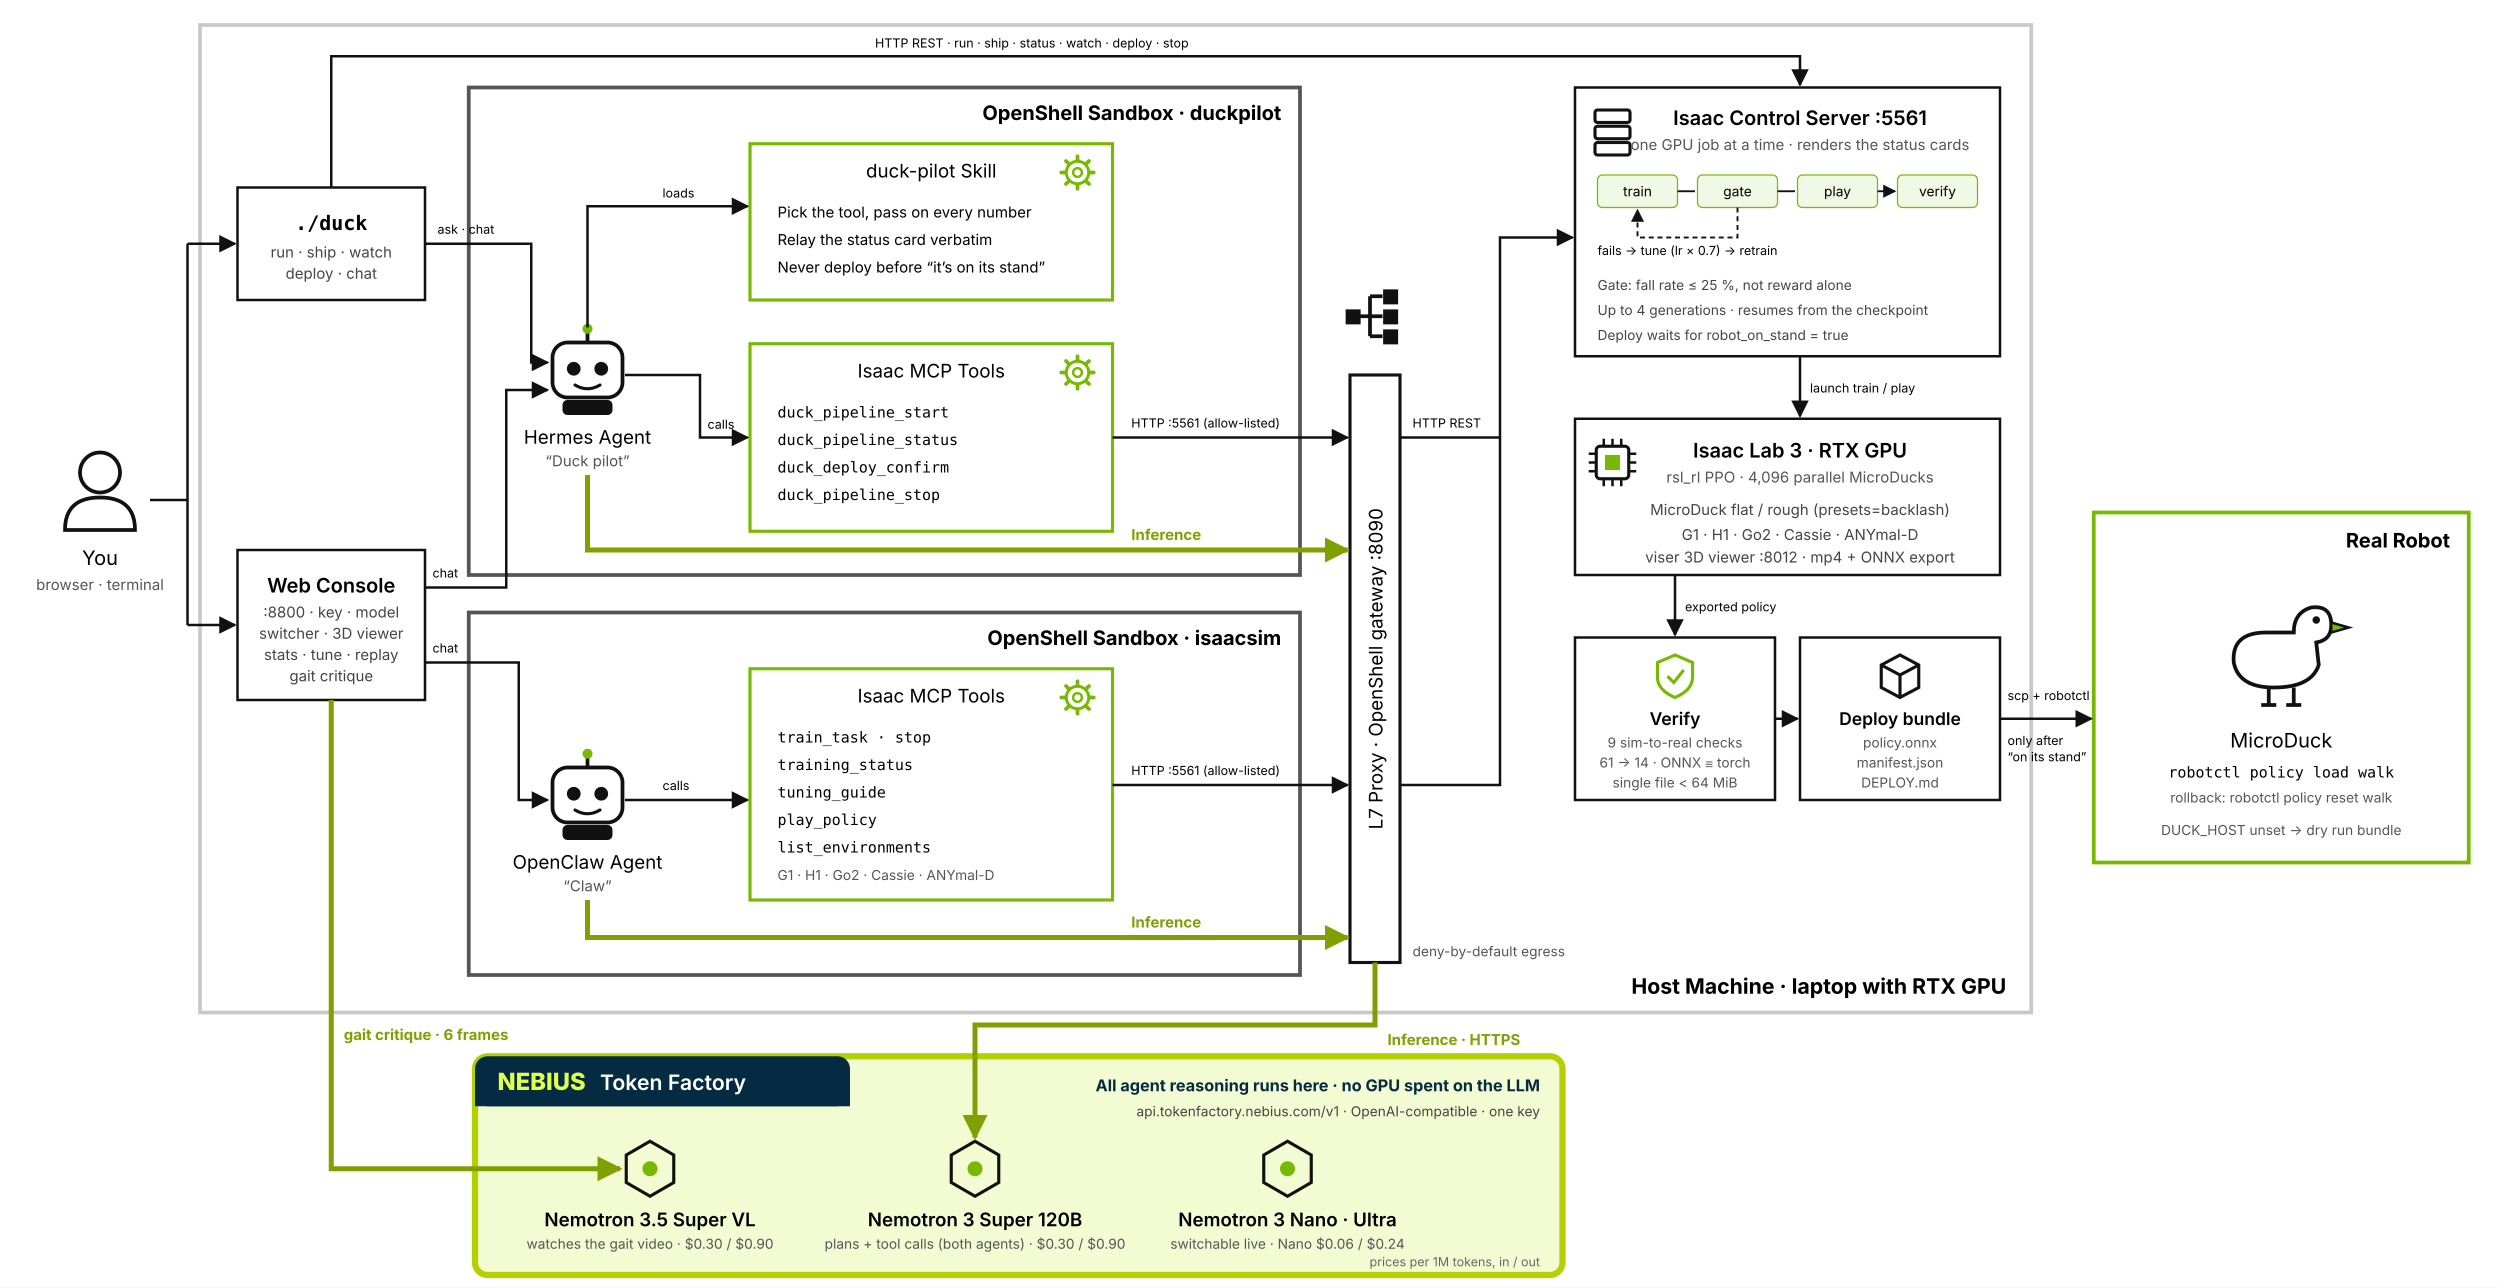
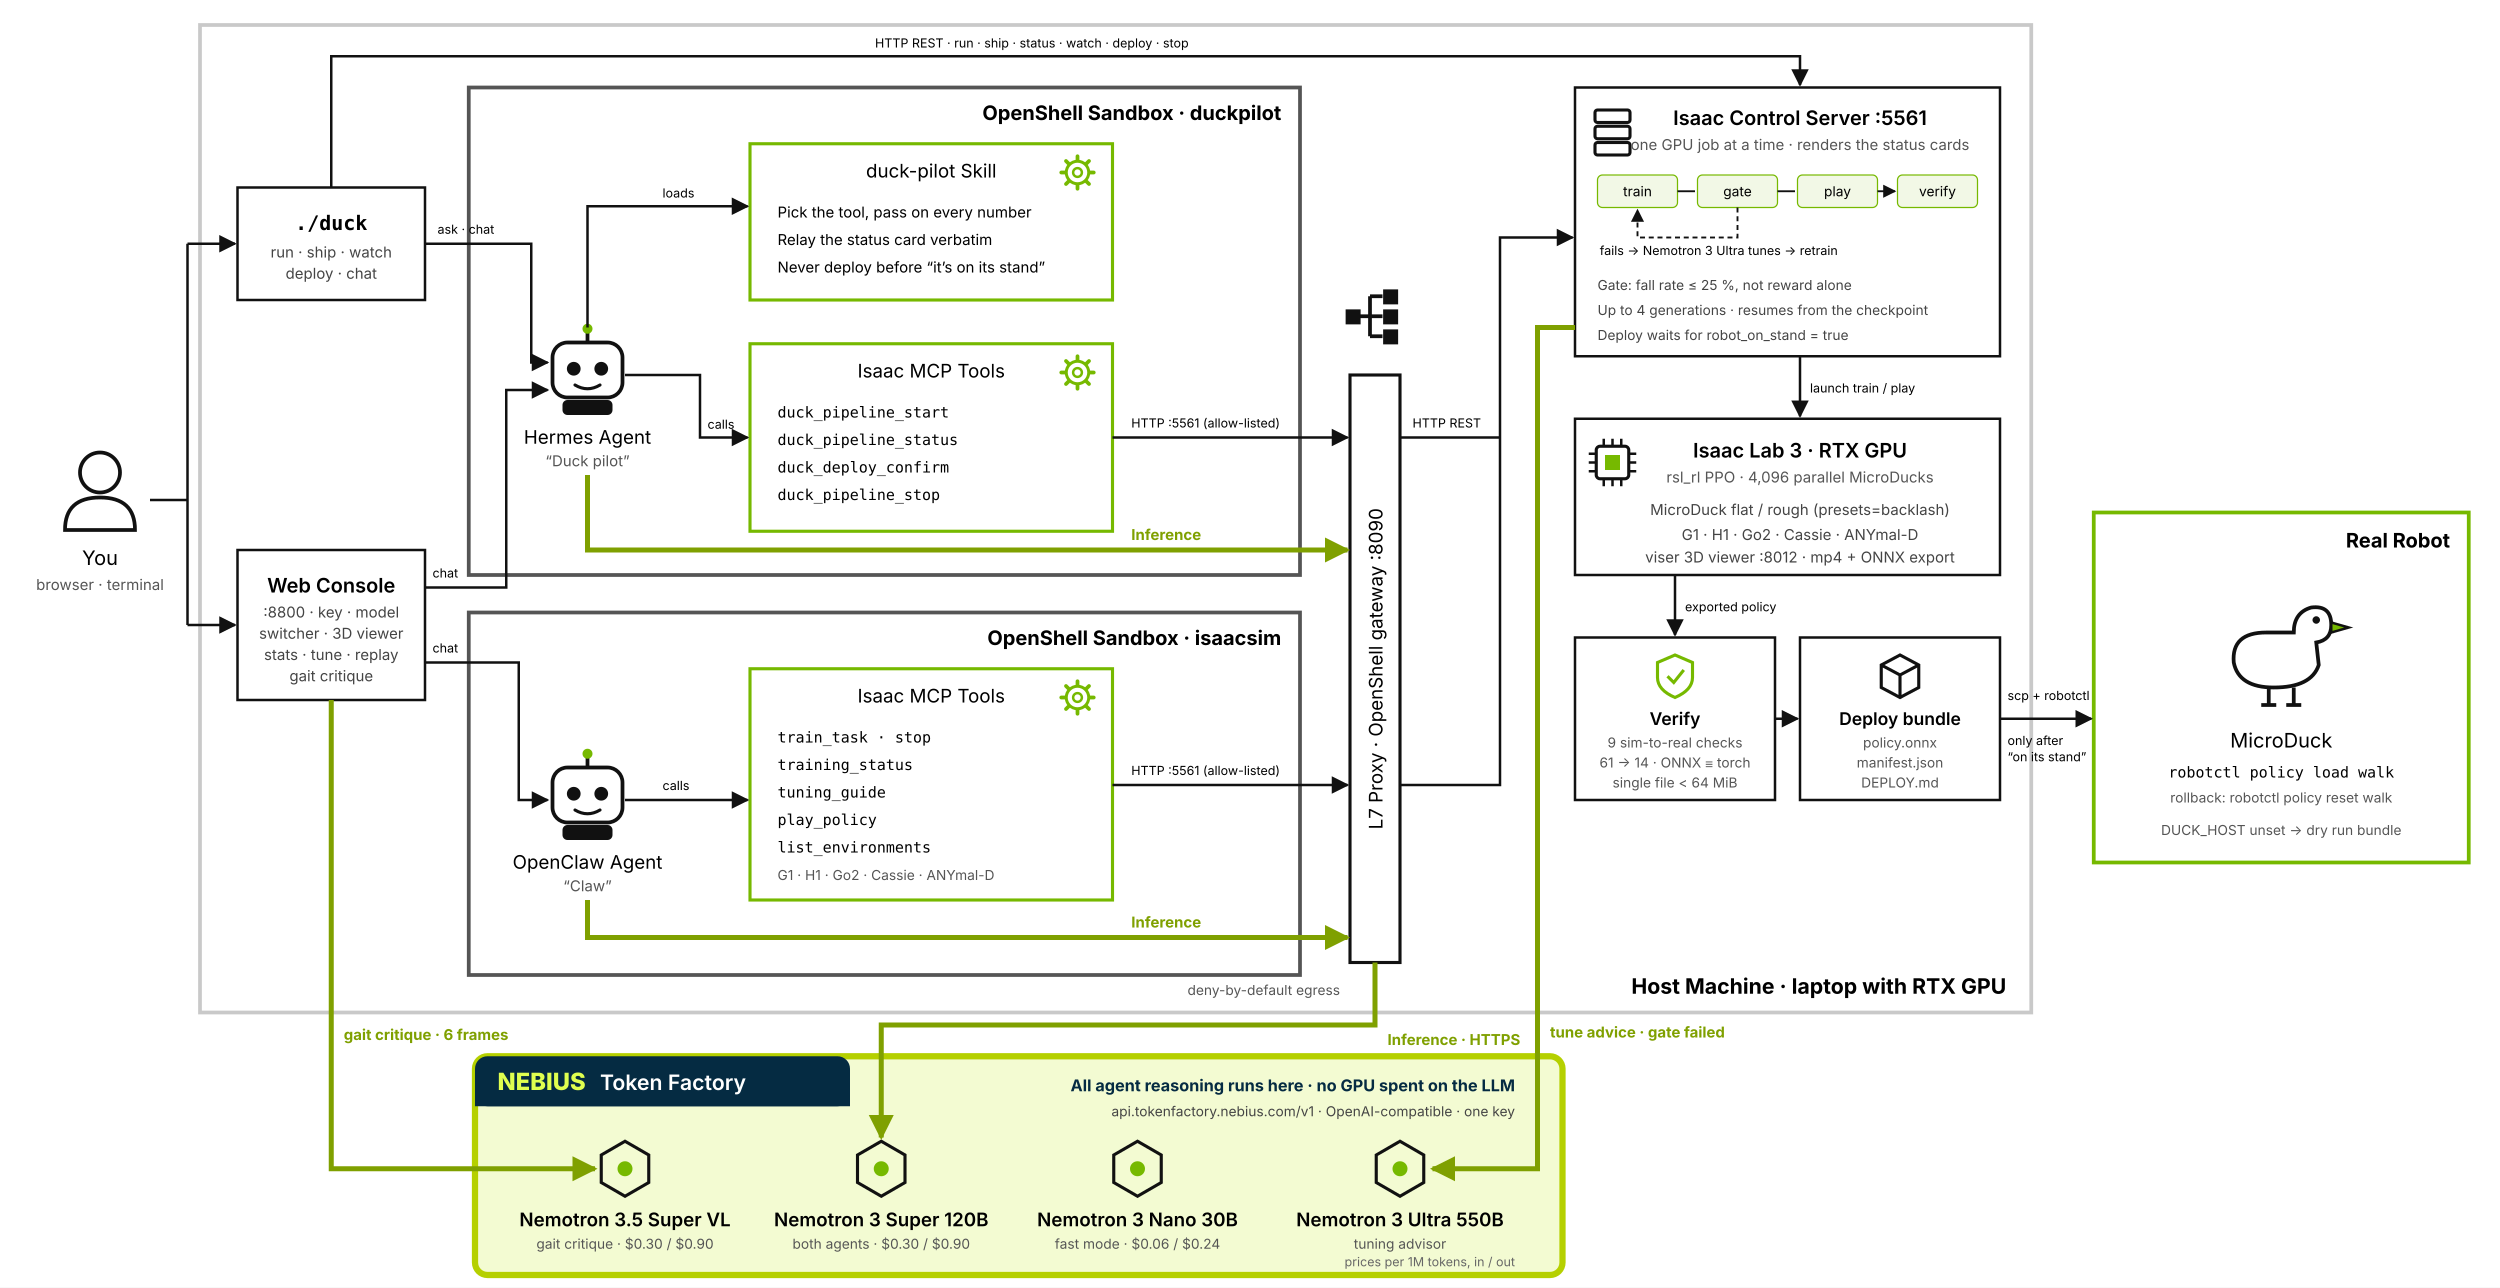
<svg xmlns="http://www.w3.org/2000/svg" width="2000" height="1030" viewBox="0 0 2000 1030" font-family="Inter, 'Helvetica Neue', Helvetica, Arial, sans-serif">
  <defs>
    <marker id="a" viewBox="0 0 10 10" refX="9" refY="5" markerWidth="7" markerHeight="7" orient="auto-start-reverse">
      <path d="M0,0 L10,5 L0,10 z" fill="#111" />
    </marker>
    <g id="gear">
      <circle r="9" fill="none" stroke="#76B900" stroke-width="2.4" />
      <circle r="3.5" fill="none" stroke="#76B900" stroke-width="2" />
      <g stroke="#76B900" stroke-width="3" stroke-linecap="round">
        <line x1="0" y1="-13" x2="0" y2="-10" />
        <line x1="0" y1="10" x2="0" y2="13" />
        <line x1="-13" y1="0" x2="-10" y2="0" />
        <line x1="10" y1="0" x2="13" y2="0" />
        <line x1="-9.2" y1="-9.2" x2="-7.1" y2="-7.1" />
        <line x1="7.1" y1="7.1" x2="9.2" y2="9.2" />
        <line x1="-9.2" y1="9.2" x2="-7.1" y2="7.1" />
        <line x1="7.1" y1="-7.1" x2="9.2" y2="-9.2" />
      </g>
    </g>
    <g id="agent">
      <line x1="0" y1="-34" x2="0" y2="-26" stroke="#111" stroke-width="3" />
      <circle cx="0" cy="-37" r="4" fill="#76B900" />
      <rect x="-28" y="-26" width="56" height="44" rx="12" fill="#fff" stroke="#111" stroke-width="3" />
      <circle cx="-11" cy="-5" r="5.5" fill="#111" />
      <circle cx="11" cy="-5" r="5.5" fill="#111" />
      <path d="M-10,8 Q0,14 10,8" fill="none" stroke="#111" stroke-width="2.5" stroke-linecap="round" />
      <rect x="-20" y="20" width="40" height="12" rx="4" fill="#111" />
    </g>
    <marker id="g" viewBox="0 0 10 10" refX="9" refY="5" markerWidth="5" markerHeight="5" orient="auto-start-reverse">
      <path d="M0,0 L10,5 L0,10 z" fill="#7FA000" />
    </marker>
  </defs>
  <rect width="2000" height="1030" fill="#fff" />
  <rect x="160" y="20" width="1465" height="790" fill="none" stroke="#c9c9c9" stroke-width="3" />
  <text x="1605" y="795" font-size="17" font-weight="700" text-anchor="end">Host Machine · laptop with RTX GPU</text>
  <g transform="translate(80,400)">
    <circle cx="0" cy="-22" r="16" fill="none" stroke="#111" stroke-width="3" />
    <path d="M-28,24 Q-28,-2 0,-2 Q28,-2 28,24 z" fill="none" stroke="#111" stroke-width="3" />
  </g>
  <text x="80" y="452" font-size="16" text-anchor="middle">You</text>
  <text x="80" y="472" font-size="12" fill="#555" text-anchor="middle">browser · terminal</text>
  <rect x="190" y="150" width="150" height="90" fill="#fff" stroke="#111" stroke-width="2" />
  <text x="265" y="184" font-size="16" font-weight="600" text-anchor="middle" font-family="Menlo, Consolas, monospace">./duck</text>
  <text x="265" y="206" font-size="12" fill="#444" text-anchor="middle">run · ship · watch</text>
  <text x="265" y="223" font-size="12" fill="#444" text-anchor="middle">deploy · chat</text>
  <rect x="190" y="440" width="150" height="120" fill="#fff" stroke="#111" stroke-width="2" />
  <text x="265" y="474" font-size="16" font-weight="600" text-anchor="middle">Web Console</text>
  <text x="265" y="494" font-size="12" fill="#444" text-anchor="middle">:8800 · key · model</text>
  <text x="265" y="511" font-size="12" fill="#444" text-anchor="middle">switcher · 3D viewer</text>
  <text x="265" y="528" font-size="12" fill="#444" text-anchor="middle">stats · tune · replay</text>
  <text x="265" y="545" font-size="12" fill="#444" text-anchor="middle">gait critique</text>
  <path d="M120,400 H150 M150,195 V500" fill="none" stroke="#111" stroke-width="2" />
  <path d="M150,195 H188" fill="none" stroke="#111" stroke-width="2" marker-end="url(#a)" />
  <path d="M150,500 H188" fill="none" stroke="#111" stroke-width="2" marker-end="url(#a)" />
  <rect x="375" y="70" width="665" height="390" fill="none" stroke="#555" stroke-width="3" />
  <text x="1025" y="96" font-size="16" font-weight="700" text-anchor="end">OpenShell Sandbox · duckpilot</text>
  <use href="#agent" transform="translate(470,300)" />
  <text x="470" y="355" font-size="15" text-anchor="middle">Hermes Agent</text>
  <text x="470" y="373" font-size="12" fill="#555" text-anchor="middle">“Duck pilot”</text>
  <rect x="600" y="115" width="290" height="125" fill="#fff" stroke="#76B900" stroke-width="2.5" />
  <text x="745" y="142" font-size="15" text-anchor="middle">duck-pilot Skill</text>
  <use href="#gear" transform="translate(862,138)" />
  <text x="622" y="174" font-size="12">Pick the tool, pass on every number</text>
  <text x="622" y="196" font-size="12">Relay the status card verbatim</text>
  <text x="622" y="218" font-size="12">Never deploy before “it’s on its stand”</text>
  <rect x="600" y="275" width="290" height="150" fill="#fff" stroke="#76B900" stroke-width="2.5" />
  <text x="745" y="302" font-size="15" text-anchor="middle">Isaac MCP Tools</text>
  <use href="#gear" transform="translate(862,298)" />
  <text x="622" y="334" font-size="12" font-family="Menlo, Consolas, monospace">duck_pipeline_start</text>
  <text x="622" y="356" font-size="12" font-family="Menlo, Consolas, monospace">duck_pipeline_status</text>
  <text x="622" y="378" font-size="12" font-family="Menlo, Consolas, monospace">duck_deploy_confirm</text>
  <text x="622" y="400" font-size="12" font-family="Menlo, Consolas, monospace">duck_pipeline_stop</text>
  <path d="M470,262 V165 H598" fill="none" stroke="#111" stroke-width="2" marker-end="url(#a)" />
  <path d="M500,300 H560 V350 H598" fill="none" stroke="#111" stroke-width="2" marker-end="url(#a)" />
  <text x="530" y="158" font-size="10">loads</text>
  <text x="566" y="343" font-size="10">calls</text>
  <rect x="375" y="490" width="665" height="290" fill="none" stroke="#555" stroke-width="3" />
  <text x="1025" y="516" font-size="16" font-weight="700" text-anchor="end">OpenShell Sandbox · isaacsim</text>
  <use href="#agent" transform="translate(470,640)" />
  <text x="470" y="695" font-size="15" text-anchor="middle">OpenClaw Agent</text>
  <text x="470" y="713" font-size="12" fill="#555" text-anchor="middle">“Claw”</text>
  <rect x="600" y="535" width="290" height="185" fill="#fff" stroke="#76B900" stroke-width="2.5" />
  <text x="745" y="562" font-size="15" text-anchor="middle">Isaac MCP Tools</text>
  <use href="#gear" transform="translate(862,558)" />
  <text x="622" y="594" font-size="12" font-family="Menlo, Consolas, monospace">train_task · stop</text>
  <text x="622" y="616" font-size="12" font-family="Menlo, Consolas, monospace">training_status</text>
  <text x="622" y="638" font-size="12" font-family="Menlo, Consolas, monospace">tuning_guide</text>
  <text x="622" y="660" font-size="12" font-family="Menlo, Consolas, monospace">play_policy</text>
  <text x="622" y="682" font-size="12" font-family="Menlo, Consolas, monospace">list_environments</text>
  <text x="622" y="704" font-size="11" fill="#555">G1 · H1 · Go2 · Cassie · ANYmal-D</text>
  <path d="M500,640 H598" fill="none" stroke="#111" stroke-width="2" marker-end="url(#a)" />
  <text x="530" y="632" font-size="10">calls</text>
  <path d="M340,195 H425 V290 H438" fill="none" stroke="#111" stroke-width="2" marker-end="url(#a)" />
  <text x="350" y="187" font-size="10">ask · chat</text>
  <path d="M340,470 H405 V312 H438" fill="none" stroke="#111" stroke-width="2" marker-end="url(#a)" />
  <text x="346" y="462" font-size="10">chat</text>
  <path d="M340,530 H415 V640 H438" fill="none" stroke="#111" stroke-width="2" marker-end="url(#a)" />
  <text x="346" y="522" font-size="10">chat</text>
  <rect x="1080" y="300" width="40" height="470" fill="#fff" stroke="#111" stroke-width="2.5" />
  <g transform="translate(1100,255)" stroke="#111" stroke-width="3" fill="none">
    <rect x="-22" y="-6" width="9" height="9" fill="#111" />
    <path d="M-13,-2 H-4 M-4,-18 V14 M-4,-18 H6 M-4,-2 H6 M-4,14 H6" />
    <rect x="8" y="-22" width="9" height="9" fill="#111" />
    <rect x="8" y="-6" width="9" height="9" fill="#111" />
    <rect x="8" y="10" width="9" height="9" fill="#111" />
  </g>
  <g transform="translate(1100,535) rotate(-90)">
    <text x="0" y="6" font-size="15" text-anchor="middle">L7 Proxy · OpenShell gateway :8090</text>
  </g>
-   <text x="1130" y="765" font-size="11" fill="#555">deny-by-default egress</text>
+   <text x="1072" y="796" font-size="11" fill="#555" text-anchor="end">deny-by-default egress</text>
  <path d="M890,350 H1078" fill="none" stroke="#111" stroke-width="2" marker-end="url(#a)" />
  <text x="905" y="342" font-size="10">HTTP :5561 (allow-listed)</text>
  <path d="M470,380 V440 H1078" fill="none" stroke="#7FA000" stroke-width="4" marker-end="url(#g)" />
  <text x="905" y="432" font-size="12" font-weight="700" fill="#7FA000">Inference</text>
  <path d="M890,628 H1078" fill="none" stroke="#111" stroke-width="2" marker-end="url(#a)" />
  <text x="905" y="620" font-size="10">HTTP :5561 (allow-listed)</text>
  <path d="M470,720 V750 H1078" fill="none" stroke="#7FA000" stroke-width="4" marker-end="url(#g)" />
  <text x="905" y="742" font-size="12" font-weight="700" fill="#7FA000">Inference</text>
  <path d="M1120,628 H1200 V350 M1120,350 H1200 V190 H1258" fill="none" stroke="#111" stroke-width="2" marker-end="url(#a)" />
  <text x="1130" y="342" font-size="10">HTTP REST</text>
  <path d="M265,150 V45 H1440 V68" fill="none" stroke="#111" stroke-width="2" marker-end="url(#a)" />
  <text x="700" y="38" font-size="10">HTTP REST · run · ship · status · watch · deploy · stop</text>
  <rect x="1260" y="70" width="340" height="215" fill="#fff" stroke="#111" stroke-width="2" />
  <g transform="translate(1290,104)" fill="none" stroke="#111" stroke-width="2.5">
    <rect x="-14" y="-16" width="28" height="10" rx="2" />
    <rect x="-14" y="-3" width="28" height="10" rx="2" />
    <rect x="-14" y="10" width="28" height="10" rx="2" />
  </g>
  <text x="1440" y="100" font-size="16" font-weight="600" text-anchor="middle">Isaac Control Server :5561</text>
  <text x="1440" y="120" font-size="12" fill="#555" text-anchor="middle">one GPU job at a time · renders the status cards</text>
  <g font-size="11" text-anchor="middle">
    <rect x="1278" y="140" width="64" height="26" rx="4" fill="#f2f8e6" stroke="#76B900" />
    <text x="1310" y="157">train</text>
    <rect x="1358" y="140" width="64" height="26" rx="4" fill="#f2f8e6" stroke="#76B900" />
    <text x="1390" y="157">gate</text>
    <rect x="1438" y="140" width="64" height="26" rx="4" fill="#f2f8e6" stroke="#76B900" />
    <text x="1470" y="157">play</text>
    <rect x="1518" y="140" width="64" height="26" rx="4" fill="#f2f8e6" stroke="#76B900" />
    <text x="1550" y="157">verify</text>
  </g>
  <path d="M1342,153 H1356 M1422,153 H1436 M1502,153 H1516" stroke="#111" stroke-width="1.5" marker-end="url(#a)" />
  <path d="M1390,166 V190 H1310 V168" fill="none" stroke="#111" stroke-width="1.5" stroke-dasharray="4 3" marker-end="url(#a)" />
-   <text x="1350" y="204" font-size="10" text-anchor="middle">fails → tune (lr × 0.7) → retrain</text>
+   <text x="1375" y="204" font-size="10" text-anchor="middle">fails → Nemotron 3 Ultra tunes → retrain</text>
  <text x="1278" y="232" font-size="11" fill="#444">Gate: fall rate ≤ 25 %, not reward alone</text>
  <text x="1278" y="252" font-size="11" fill="#444">Up to 4 generations · resumes from the checkpoint</text>
  <text x="1278" y="272" font-size="11" fill="#444">Deploy waits for robot_on_stand = true</text>
  <rect x="1260" y="335" width="340" height="125" fill="#fff" stroke="#111" stroke-width="2" />
  <g transform="translate(1290,370)" fill="none" stroke="#111" stroke-width="2.5">
    <rect x="-13" y="-13" width="26" height="26" rx="3" />
    <rect x="-6" y="-6" width="12" height="12" fill="#76B900" stroke="none" />
    <path d="M-7,-13 V-19 M0,-13 V-19 M7,-13 V-19 M-7,13 V19 M0,13 V19 M7,13 V19 M-13,-7 H-19 M-13,0 H-19 M-13,7 H-19 M13,-7 H19 M13,0 H19 M13,7 H19" stroke-width="2" />
  </g>
  <text x="1440" y="366" font-size="16" font-weight="600" text-anchor="middle">Isaac Lab 3 · RTX GPU</text>
  <text x="1440" y="386" font-size="12" fill="#555" text-anchor="middle">rsl_rl PPO · 4,096 parallel MicroDucks</text>
  <text x="1440" y="412" font-size="12" fill="#444" text-anchor="middle">MicroDuck flat / rough (presets=backlash)</text>
  <text x="1440" y="432" font-size="12" fill="#444" text-anchor="middle">G1 · H1 · Go2 · Cassie · ANYmal-D</text>
  <text x="1440" y="450" font-size="12" fill="#444" text-anchor="middle">viser 3D viewer :8012 · mp4 + ONNX export</text>
  <path d="M1440,285 V333" fill="none" stroke="#111" stroke-width="2" marker-end="url(#a)" />
  <text x="1448" y="314" font-size="10">launch train / play</text>
  <rect x="1260" y="510" width="160" height="130" fill="#fff" stroke="#111" stroke-width="2" />
  <g transform="translate(1340,540)" fill="none" stroke="#76B900" stroke-width="2.5">
    <path d="M0,-16 L14,-10 V2 Q14,12 0,18 Q-14,12 -14,2 V-10 z" />
    <path d="M-6,1 L-1,6 L7,-4" />
  </g>
  <text x="1340" y="580" font-size="14" font-weight="600" text-anchor="middle">Verify</text>
  <text x="1340" y="598" font-size="11" fill="#555" text-anchor="middle">9 sim-to-real checks</text>
  <text x="1340" y="614" font-size="11" fill="#555" text-anchor="middle">61 → 14 · ONNX ≡ torch</text>
  <text x="1340" y="630" font-size="11" fill="#555" text-anchor="middle">single file &lt; 64 MiB</text>
  <rect x="1440" y="510" width="160" height="130" fill="#fff" stroke="#111" stroke-width="2" />
  <g transform="translate(1520,540)" fill="none" stroke="#111" stroke-width="2.5">
    <path d="M-15,-8 L0,-16 L15,-8 V10 L0,18 L-15,10 z M-15,-8 L0,0 L15,-8 M0,0 V18" />
  </g>
  <text x="1520" y="580" font-size="14" font-weight="600" text-anchor="middle">Deploy bundle</text>
  <text x="1520" y="598" font-size="11" fill="#555" text-anchor="middle">policy.onnx</text>
  <text x="1520" y="614" font-size="11" fill="#555" text-anchor="middle">manifest.json</text>
  <text x="1520" y="630" font-size="11" fill="#555" text-anchor="middle">DEPLOY.md</text>
  <path d="M1340,460 V508" fill="none" stroke="#111" stroke-width="2" marker-end="url(#a)" />
  <text x="1348" y="489" font-size="10">exported policy</text>
  <path d="M1420,575 H1438" fill="none" stroke="#111" stroke-width="2" marker-end="url(#a)" />
  <rect x="1675" y="410" width="300" height="280" fill="none" stroke="#76B900" stroke-width="3" />
  <text x="1960" y="438" font-size="16" font-weight="700" text-anchor="end">Real Robot</text>
  <g transform="translate(1825,520)" stroke="#111" stroke-width="3" fill="#fff">
    <path d="M-38,10 Q-40,-14 -12,-14 L10,-14 Q10,-30 24,-34 Q40,-36 40,-20 Q40,-8 28,-6 L30,12 Q24,30 -6,30 Q-34,30 -38,10 z" />
    <path d="M40,-22 L54,-18 L40,-14 z" fill="#76B900" stroke="#111" stroke-width="2" />
    <circle cx="28" cy="-24" r="3" fill="#111" stroke="none" />
    <path d="M-10,30 V44 M10,30 V44 M-16,44 H-4 M4,44 H16" />
  </g>
  <text x="1825" y="598" font-size="16" text-anchor="middle">MicroDuck</text>
  <text x="1825" y="622" font-size="12" font-family="Menlo, Consolas, monospace" text-anchor="middle">robotctl policy load walk</text>
  <text x="1825" y="642" font-size="11" fill="#555" text-anchor="middle">rollback: robotctl policy reset walk</text>
  <text x="1825" y="668" font-size="11" fill="#555" text-anchor="middle">DUCK_HOST unset → dry run bundle</text>
  <path d="M1600,575 H1673" fill="none" stroke="#111" stroke-width="2" marker-end="url(#a)" />
  <text x="1606" y="560" font-size="10">scp + robotctl</text>
  <text x="1606" y="596" font-size="10">only after</text>
  <text x="1606" y="609" font-size="10">“on its stand”</text>
  <rect x="380" y="845" width="870" height="175" rx="10" fill="#F3FBD2" stroke="#B5D000" stroke-width="5" />
  <rect x="380" y="845" width="300" height="40" rx="10" fill="#052B42" />
  <rect x="380" y="865" width="300" height="20" fill="#052B42" />
  <text x="398" y="872" font-size="19" font-weight="800" fill="#E0FF4F">NEBIUS</text>
  <text x="480" y="872" font-size="17" font-weight="600" fill="#fff">Token Factory</text>
-   <text x="1232" y="873" font-size="13" font-weight="700" fill="#052B42" text-anchor="end">All agent reasoning runs here · no GPU spent on the LLM</text>
-   <text x="1232" y="893" font-size="11" fill="#444" text-anchor="end">api.tokenfactory.nebius.com/v1 · OpenAI-compatible · one key</text>
-   <g transform="translate(520,935)" fill="none" stroke="#111" stroke-width="2.5">
-     <path d="M0,-22 L19,-11 V11 L0,22 L-19,11 V-11 z" />
-     <circle r="6" fill="#76B900" stroke="none" />
-   </g>
-   <text x="520" y="981" font-size="15" font-weight="600" text-anchor="middle">Nemotron 3.5 Super VL</text>
-   <text x="520" y="999" font-size="11" fill="#555" text-anchor="middle">watches the gait video · $0.30 / $0.90</text>
-   <g transform="translate(780,935)" fill="none" stroke="#111" stroke-width="2.5">
-     <path d="M0,-22 L19,-11 V11 L0,22 L-19,11 V-11 z" />
-     <circle r="6" fill="#76B900" stroke="none" />
-   </g>
-   <text x="780" y="981" font-size="15" font-weight="600" text-anchor="middle">Nemotron 3 Super 120B</text>
-   <text x="780" y="999" font-size="11" fill="#555" text-anchor="middle">plans + tool calls (both agents) · $0.30 / $0.90</text>
-   <g transform="translate(1030,935)" fill="none" stroke="#111" stroke-width="2.5">
-     <path d="M0,-22 L19,-11 V11 L0,22 L-19,11 V-11 z" />
-     <circle r="6" fill="#76B900" stroke="none" />
-   </g>
-   <text x="1030" y="981" font-size="15" font-weight="600" text-anchor="middle">Nemotron 3 Nano · Ultra</text>
-   <text x="1030" y="999" font-size="11" fill="#555" text-anchor="middle">switchable live · Nano $0.06 / $0.24</text>
-   <path d="M1100,770 V820 H780 V910" fill="none" stroke="#7FA000" stroke-width="4" marker-end="url(#g)" />
+   <text x="1212" y="873" font-size="13" font-weight="700" fill="#052B42" text-anchor="end">All agent reasoning runs here · no GPU spent on the LLM</text>
+   <text x="1212" y="893" font-size="11" fill="#444" text-anchor="end">api.tokenfactory.nebius.com/v1 · OpenAI-compatible · one key</text>
+   <g transform="translate(500,935)" fill="none" stroke="#111" stroke-width="2.5">
+     <path d="M0,-22 L19,-11 V11 L0,22 L-19,11 V-11 z" />
+     <circle r="6" fill="#76B900" stroke="none" />
+   </g>
+   <text x="500" y="981" font-size="15" font-weight="600" text-anchor="middle">Nemotron 3.5 Super VL</text>
+   <text x="500" y="999" font-size="11" fill="#555" text-anchor="middle">gait critique · $0.30 / $0.90</text>
+   <g transform="translate(705,935)" fill="none" stroke="#111" stroke-width="2.5">
+     <path d="M0,-22 L19,-11 V11 L0,22 L-19,11 V-11 z" />
+     <circle r="6" fill="#76B900" stroke="none" />
+   </g>
+   <text x="705" y="981" font-size="15" font-weight="600" text-anchor="middle">Nemotron 3 Super 120B</text>
+   <text x="705" y="999" font-size="11" fill="#555" text-anchor="middle">both agents · $0.30 / $0.90</text>
+   <g transform="translate(910,935)" fill="none" stroke="#111" stroke-width="2.5">
+     <path d="M0,-22 L19,-11 V11 L0,22 L-19,11 V-11 z" />
+     <circle r="6" fill="#76B900" stroke="none" />
+   </g>
+   <text x="910" y="981" font-size="15" font-weight="600" text-anchor="middle">Nemotron 3 Nano 30B</text>
+   <text x="910" y="999" font-size="11" fill="#555" text-anchor="middle">fast mode · $0.06 / $0.24</text>
+   <g transform="translate(1120,935)" fill="none" stroke="#111" stroke-width="2.5">
+     <path d="M0,-22 L19,-11 V11 L0,22 L-19,11 V-11 z" />
+     <circle r="6" fill="#76B900" stroke="none" />
+   </g>
+   <text x="1120" y="981" font-size="15" font-weight="600" text-anchor="middle">Nemotron 3 Ultra 550B</text>
+   <text x="1120" y="999" font-size="11" fill="#555" text-anchor="middle">tuning advisor</text>
+   <path d="M1100,770 V820 H705 V910" fill="none" stroke="#7FA000" stroke-width="4" marker-end="url(#g)" />
  <text x="1110" y="836" font-size="12" font-weight="700" fill="#7FA000">Inference · HTTPS</text>
-   <path d="M265,560 V935 H496" fill="none" stroke="#7FA000" stroke-width="4" marker-end="url(#g)" />
+   <path d="M1260,262 H1230 V935 H1146" fill="none" stroke="#7FA000" stroke-width="4" marker-end="url(#g)" />
+   <text x="1240" y="830" font-size="12" font-weight="700" fill="#7FA000">tune advice · gate failed</text>
+   <path d="M265,560 V935 H476" fill="none" stroke="#7FA000" stroke-width="4" marker-end="url(#g)" />
  <text x="275" y="832" font-size="12" font-weight="700" fill="#7FA000">gait critique · 6 frames</text>
-   <text x="1232" y="1013" font-size="10" fill="#666" text-anchor="end">prices per 1M tokens, in / out</text>
+   <text x="1212" y="1013" font-size="10" fill="#666" text-anchor="end">prices per 1M tokens, in / out</text>
</svg>
